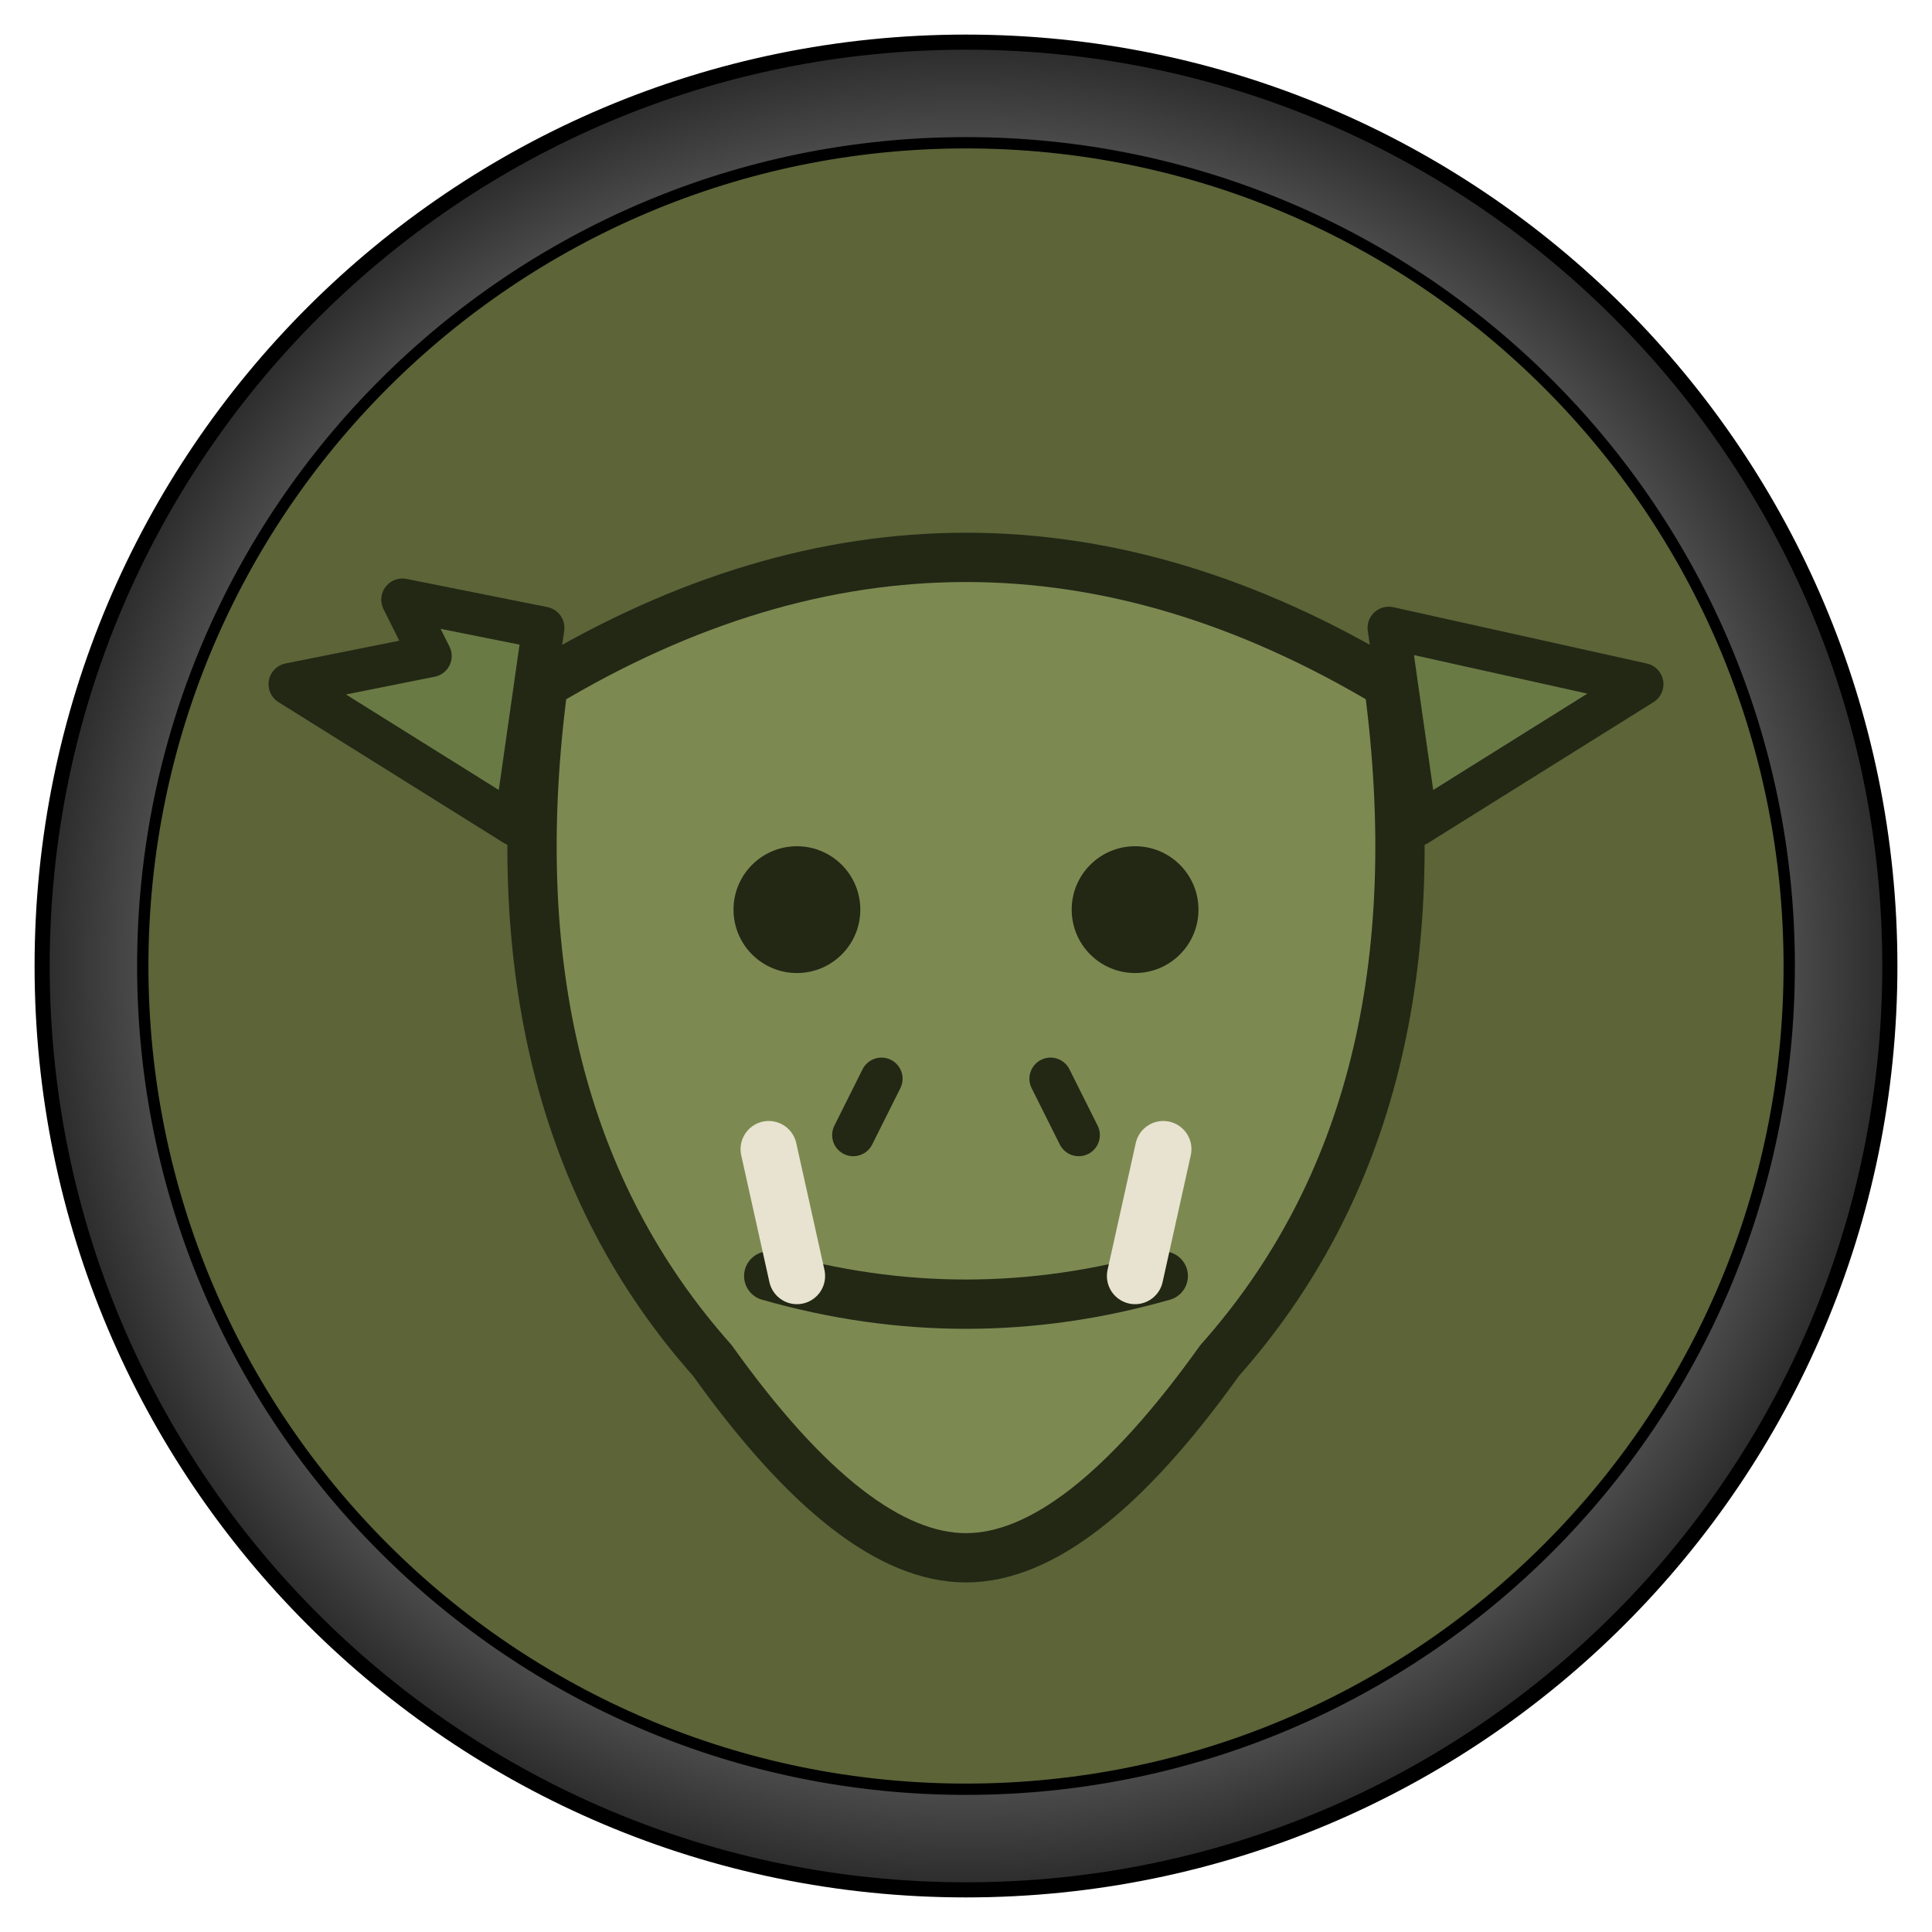
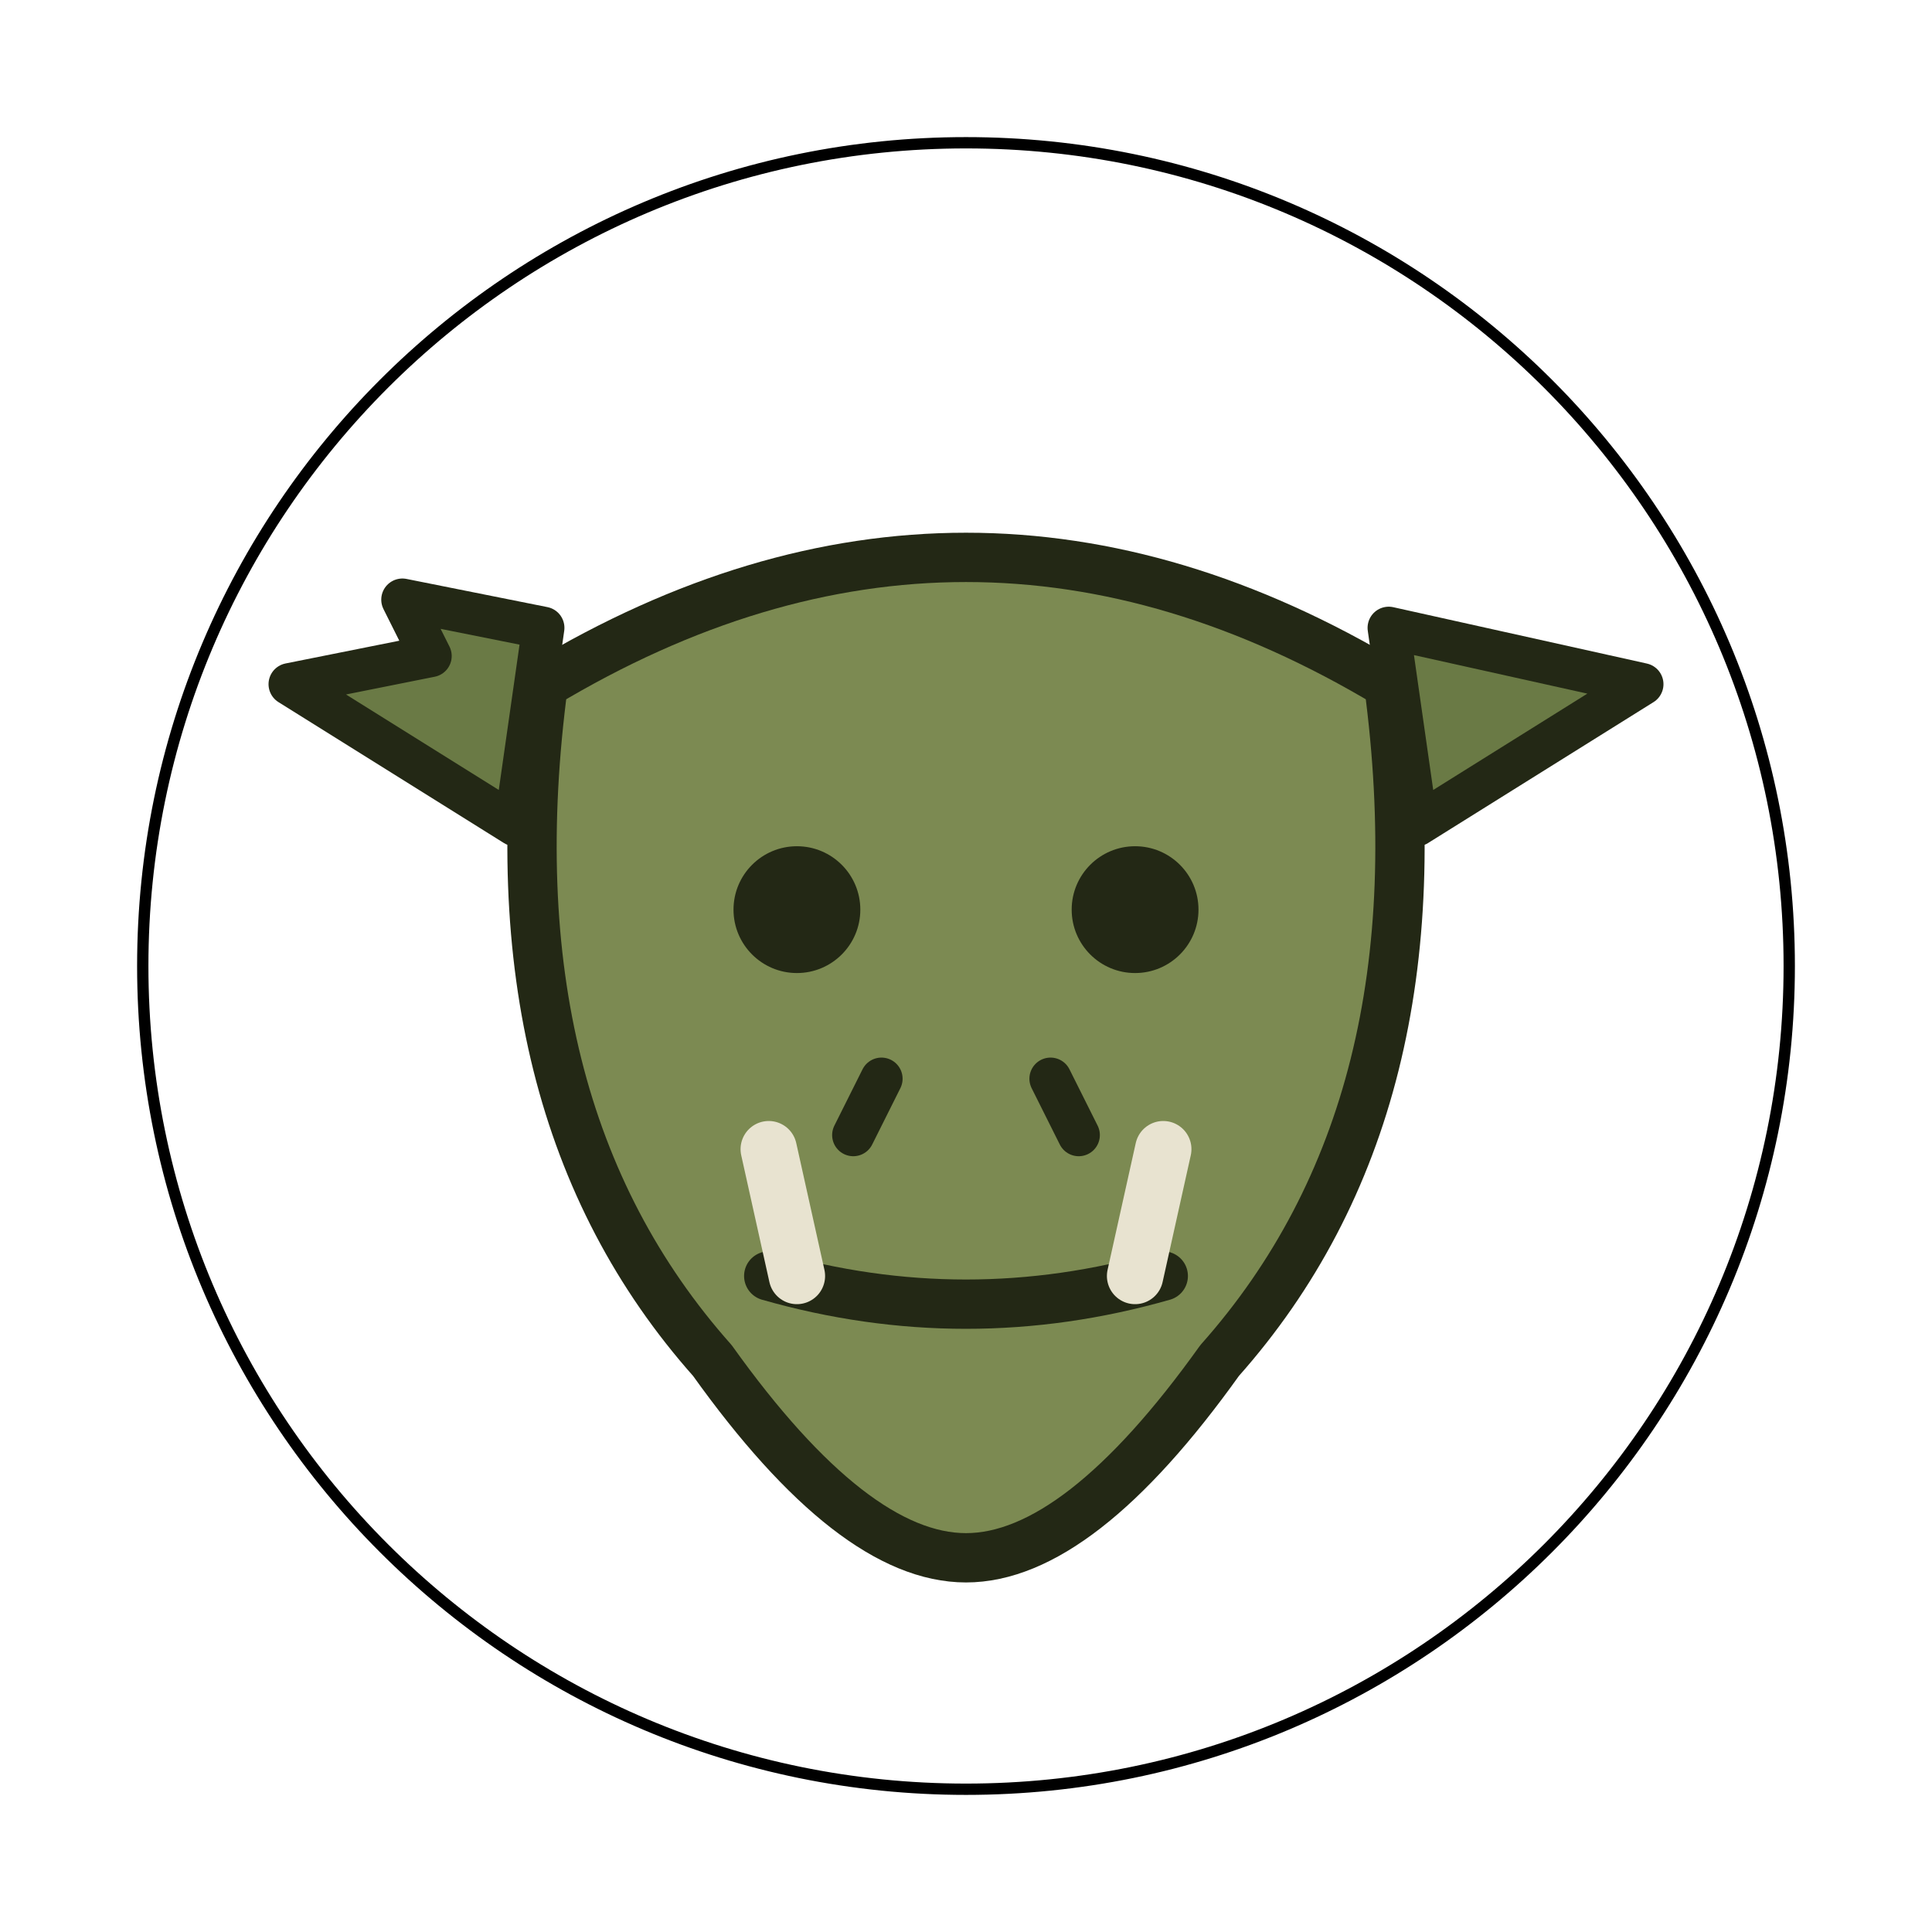
<svg xmlns="http://www.w3.org/2000/svg" width="100%" height="100%" viewBox="0 0 512 512" version="1.1" xml:space="preserve" style="fill-rule:evenodd;clip-rule:evenodd;stroke-linecap:round;stroke-linejoin:round;stroke-miterlimit:1.5;">
  <g transform="matrix(1.164025,0,0,1.164025,-57.51083,-54.01875)">
-     <circle cx="269.333" cy="266.333" r="210.333" style="fill:url(#_Radial1);stroke:black;stroke-width:3.44px;" />
  </g>
  <g transform="matrix(1.037243,0,0,1.037243,-23.36399,-20.25227)">
-     <circle cx="269.333" cy="266.333" r="210.333" style="fill:rgb(92,100,56);" />
    <clipPath id="_clip2">
      <circle cx="269.333" cy="266.333" r="210.333" />
    </clipPath>
    <g clip-path="url(#_clip2)">
      <g transform="matrix(3.6,0,0,3.6,269.3333,266.3333)">
        <g transform="matrix(1,0,0,1,-50,-50)">
          <path d="M 18 40 L 2 30 L 12 28 L 10 24 L 20 26 Z" fill="#6a7a45" stroke="#232815" stroke-width="3" stroke-linejoin="round" />
          <path d="M 82 40 L 98 30 L 80 26 Z" fill="#6a7a45" stroke="#232815" stroke-width="3" stroke-linejoin="round" />
          <path d="M 20 30 Q 50 12 80 30 Q 84 60 68 78 Q 58 92 50 92 Q 42 92 32 78 Q 16 60 20 30 Z" fill="#7c8a52" stroke="#232815" stroke-width="3.5" stroke-linejoin="round" />
          <circle cx="38" cy="46" r="4.5" fill="#232815" />
          <circle cx="62" cy="46" r="4.5" fill="#232815" />
          <path d="M 44 58 L 42 62 M 56 58 L 58 62" stroke="#232815" stroke-width="3" stroke-linecap="round" />
          <path d="M 36 72 Q 50 76 64 72" fill="none" stroke="#232815" stroke-width="3.5" stroke-linecap="round" />
          <path d="M 38 72 L 36 63 M 62 72 L 64 63" stroke="#e8e3d0" stroke-width="4" stroke-linecap="round" />
        </g>
      </g>
    </g>
    <circle cx="269.333" cy="266.333" r="210.333" style="fill:none;stroke:black;stroke-width:2.89px;" />
  </g>
  <defs>
    <radialGradient id="_Radial1" cx="0" cy="0" r="1" gradientUnits="userSpaceOnUse" gradientTransform="matrix(0,210.3333,-210.3333,0,269.3333,266.3333)">
      <stop offset="0" style="stop-color:white;stop-opacity:1" />
      <stop offset="0.48" style="stop-color:rgb(198,198,198);stop-opacity:1" />
      <stop offset="1" style="stop-color:rgb(44,44,44);stop-opacity:1" />
    </radialGradient>
  </defs>
</svg>
